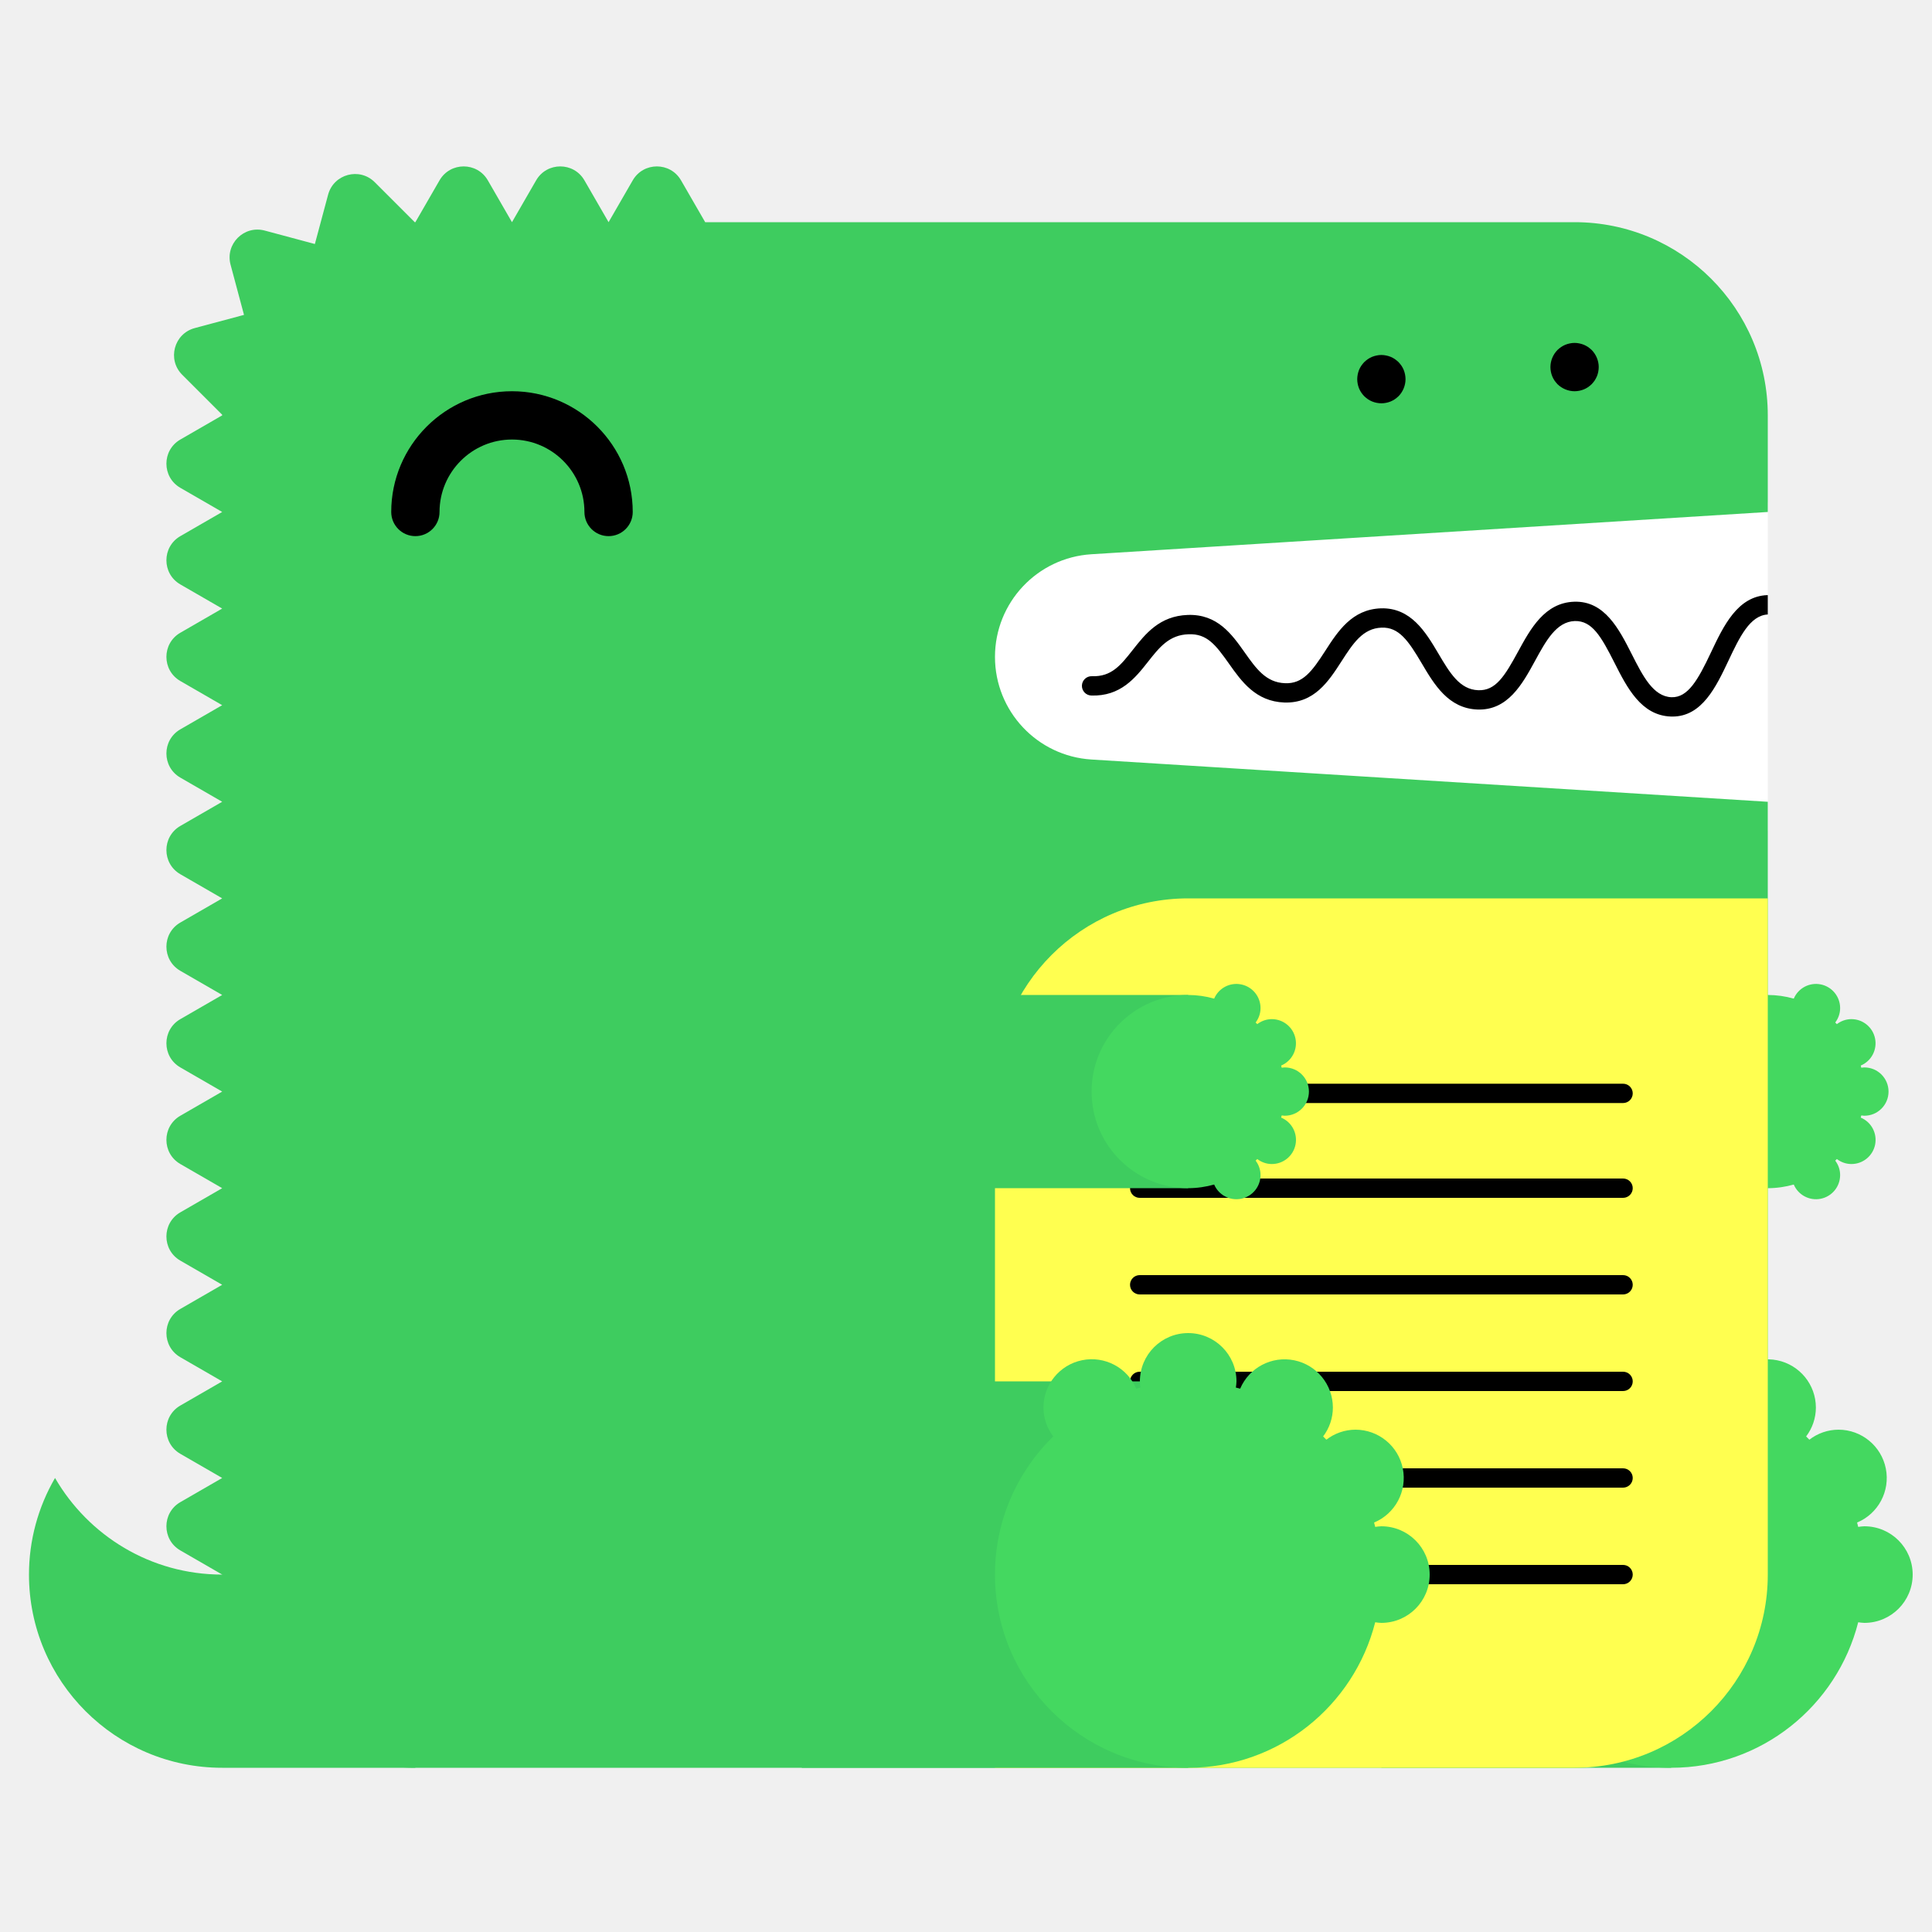
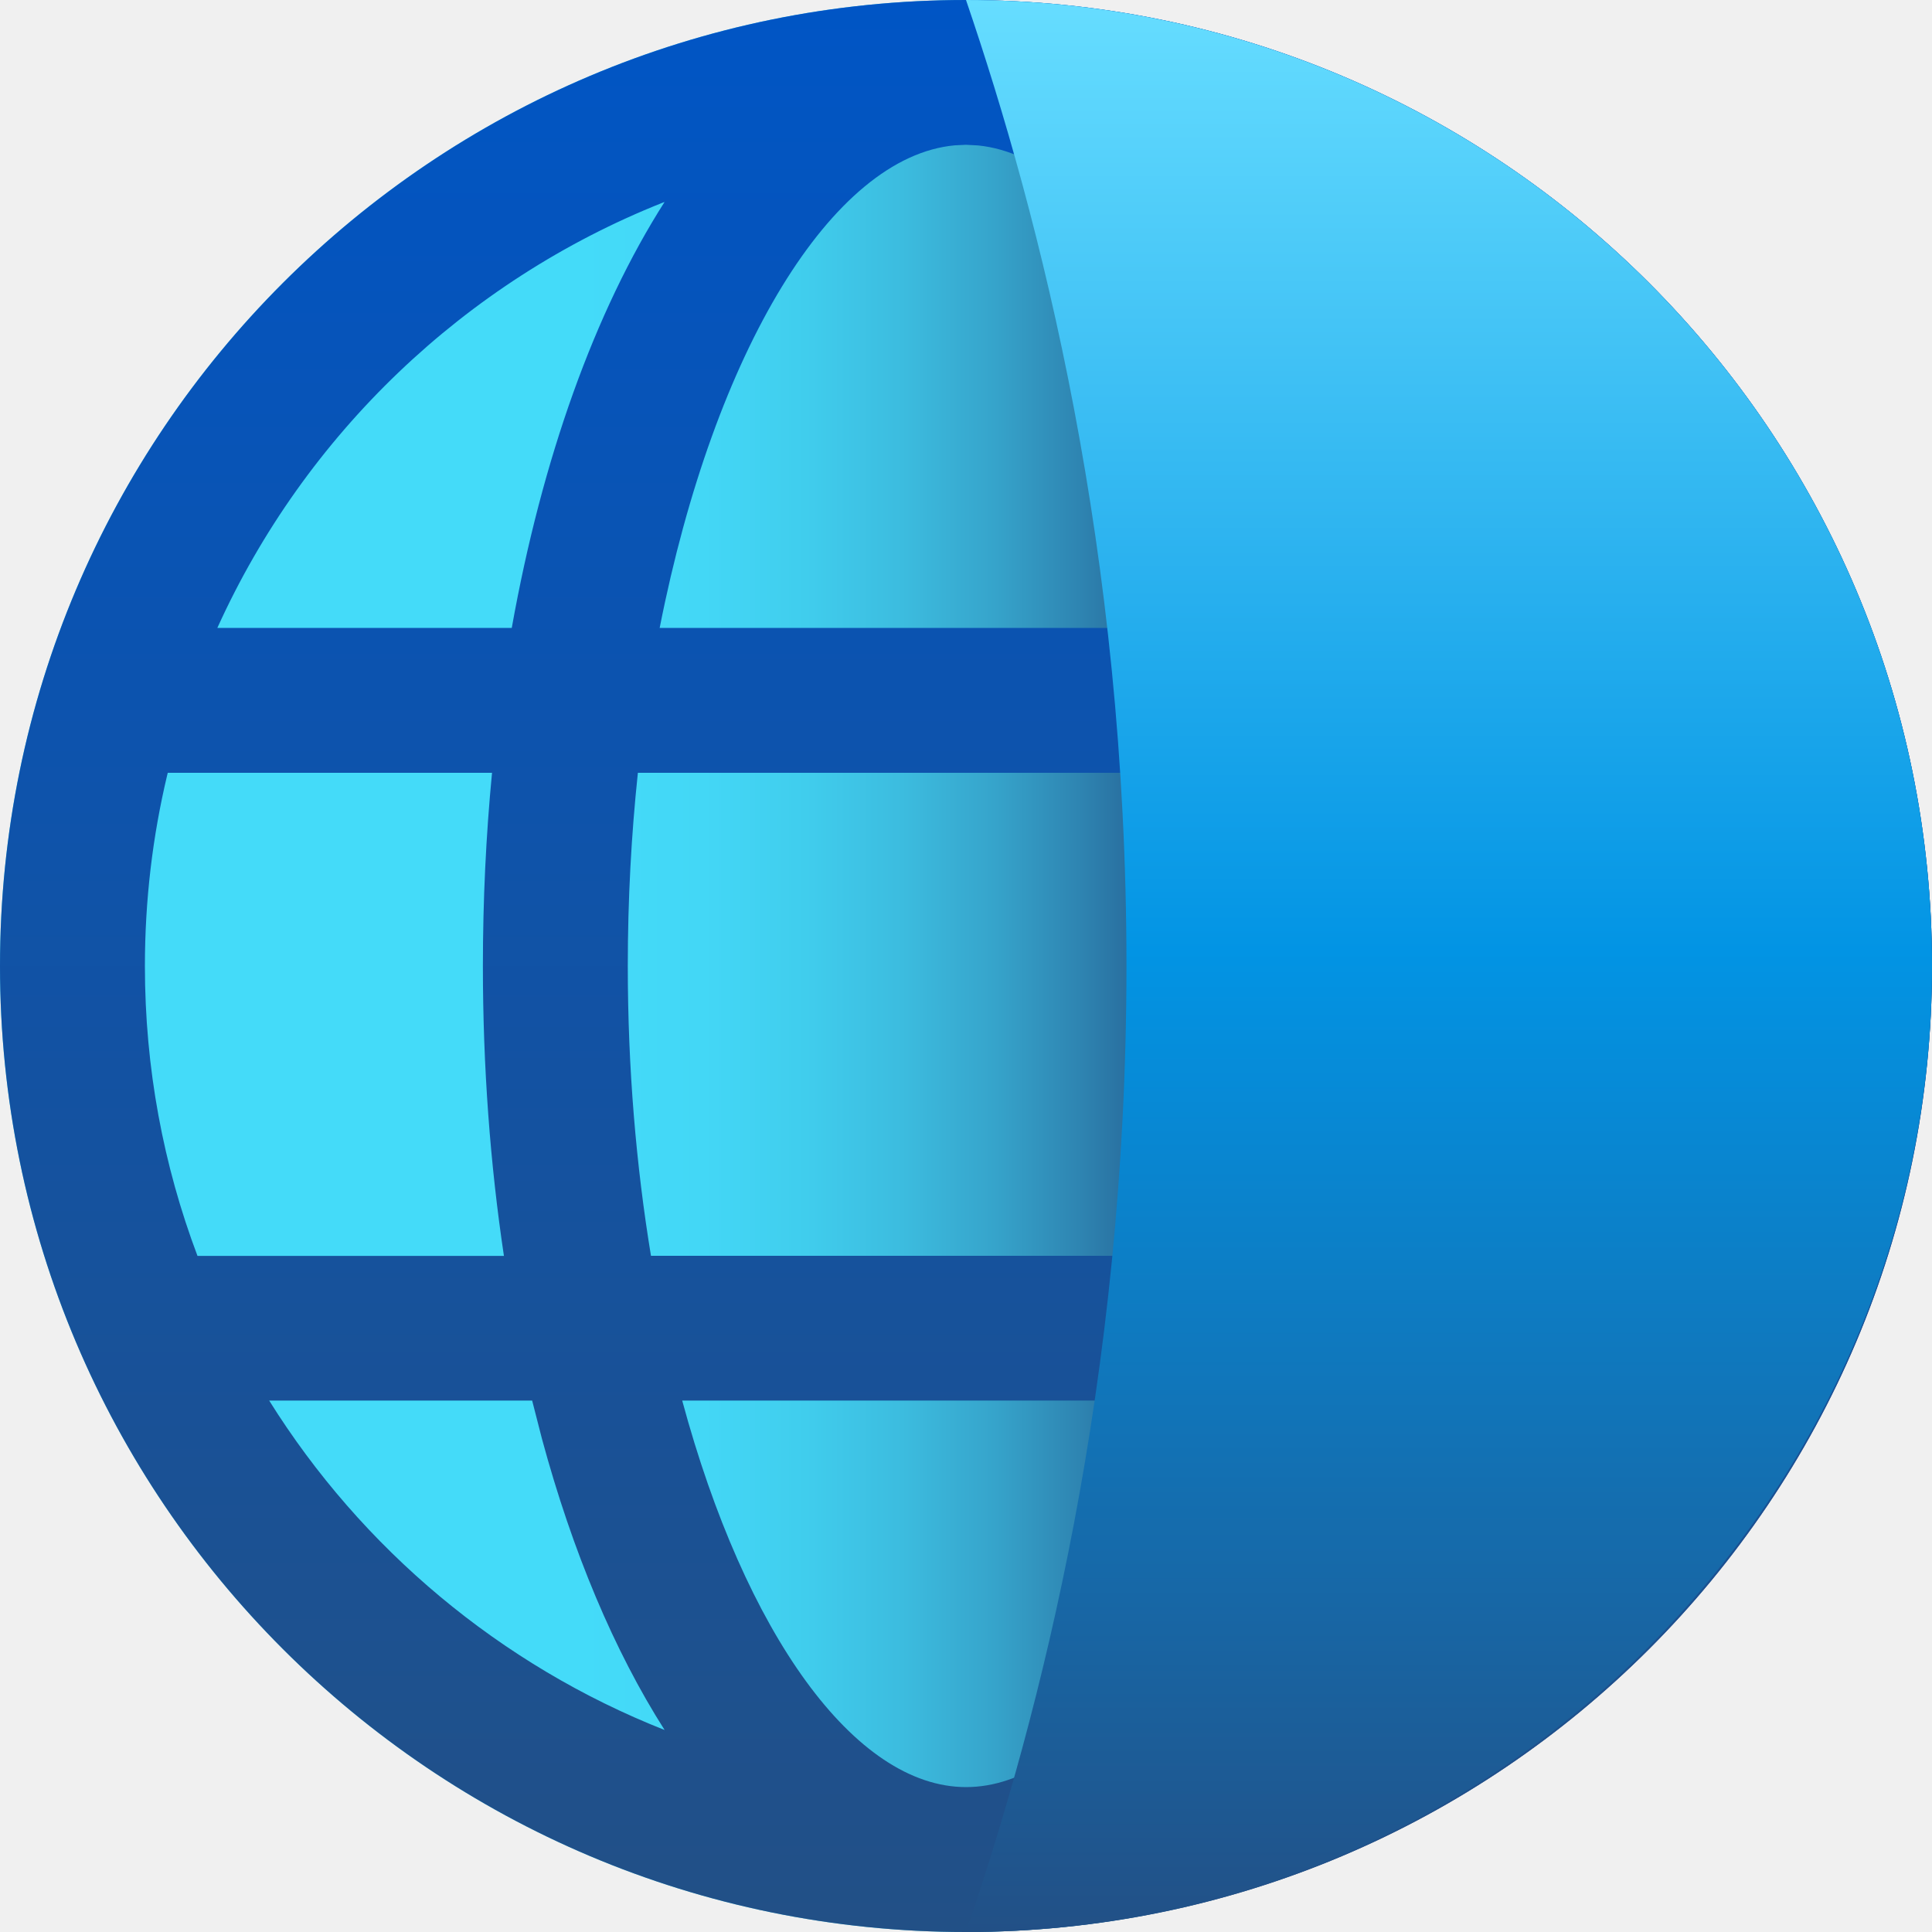
- <svg xmlns="http://www.w3.org/2000/svg" width="200" height="200" viewBox="0 0 200 200">
-   <g fill="none" fill-rule="evenodd">
-     <path fill="#FFF" d="M99 52h84v34H99z" />
-     <path d="M23 163c-7.398 0-13.843-4.027-17.303-10A19.886 19.886 0 0 0 3 163c0 11.046 8.954 20 20 20h20v-20H23z" fill="#3ECC5F" />
-     <path d="M112.98 57.376L183 53V43c0-11.046-8.954-20-20-20H73l-2.5-4.33c-1.112-1.925-3.889-1.925-5 0L63 23l-2.5-4.33c-1.111-1.925-3.889-1.925-5 0L53 23l-2.5-4.33c-1.111-1.925-3.889-1.925-5 0L43 23c-.022 0-.042.003-.065.003l-4.142-4.141c-1.57-1.571-4.252-.853-4.828 1.294l-1.369 5.104-5.192-1.392c-2.148-.575-4.111 1.389-3.535 3.536l1.39 5.193-5.102 1.367c-2.148.576-2.867 3.259-1.296 4.83l4.142 4.142c0 .021-.003.042-.003.064l-4.33 2.5c-1.925 1.111-1.925 3.889 0 5L23 53l-4.33 2.5c-1.925 1.111-1.925 3.889 0 5L23 63l-4.33 2.5c-1.925 1.111-1.925 3.889 0 5L23 73l-4.33 2.5c-1.925 1.111-1.925 3.889 0 5L23 83l-4.33 2.5c-1.925 1.111-1.925 3.889 0 5L23 93l-4.33 2.5c-1.925 1.111-1.925 3.889 0 5L23 103l-4.33 2.5c-1.925 1.111-1.925 3.889 0 5L23 113l-4.33 2.5c-1.925 1.111-1.925 3.889 0 5L23 123l-4.33 2.5c-1.925 1.111-1.925 3.889 0 5L23 133l-4.33 2.5c-1.925 1.111-1.925 3.889 0 5L23 143l-4.33 2.5c-1.925 1.111-1.925 3.889 0 5L23 153l-4.33 2.5c-1.925 1.111-1.925 3.889 0 5L23 163c0 11.046 8.954 20 20 20h120c11.046 0 20-8.954 20-20V83l-70.02-4.376A10.645 10.645 0 0 1 103 68c0-5.621 4.37-10.273 9.98-10.624" fill="#3ECC5F" />
-     <path fill="#3ECC5F" d="M143 183h30v-40h-30z" />
-     <path d="M193 158c-.219 0-.428.037-.639.064-.038-.15-.074-.301-.116-.451A5 5 0 0 0 190.32 148a4.96 4.96 0 0 0-3.016 1.036 26.531 26.531 0 0 0-.335-.336 4.955 4.955 0 0 0 1.011-2.987 5 5 0 0 0-9.599-1.959c-.148-.042-.297-.077-.445-.115.027-.211.064-.42.064-.639a5 5 0 0 0-5-5 5 5 0 0 0-5 5c0 .219.037.428.064.639-.148.038-.297.073-.445.115a4.998 4.998 0 0 0-9.599 1.959c0 1.125.384 2.151 1.011 2.987-3.717 3.632-6.031 8.693-6.031 14.3 0 11.046 8.954 20 20 20 9.339 0 17.16-6.41 19.361-15.064.211.027.42.064.639.064a5 5 0 0 0 5-5 5 5 0 0 0-5-5" fill="#44D860" />
-     <path fill="#3ECC5F" d="M153 123h30v-20h-30z" />
-     <path d="M193 115.5a2.5 2.5 0 1 0 0-5c-.109 0-.214.019-.319.032-.02-.075-.037-.15-.058-.225a2.501 2.501 0 0 0-.963-4.807c-.569 0-1.088.197-1.508.518a6.653 6.653 0 0 0-.168-.168c.314-.417.506-.931.506-1.494a2.5 2.5 0 0 0-4.8-.979A9.987 9.987 0 0 0 183 103c-5.522 0-10 4.478-10 10s4.478 10 10 10c.934 0 1.833-.138 2.69-.377a2.5 2.5 0 0 0 4.8-.979c0-.563-.192-1.077-.506-1.494.057-.055.113-.111.168-.168.42.321.939.518 1.508.518a2.5 2.5 0 0 0 .963-4.807c.021-.074.038-.15.058-.225.105.013.21.032.319.032" fill="#44D860" />
-     <path d="M63 55.5a2.5 2.5 0 0 1-2.5-2.5c0-4.136-3.364-7.5-7.5-7.5s-7.5 3.364-7.5 7.5a2.5 2.5 0 1 1-5 0c0-6.893 5.607-12.5 12.5-12.5S65.5 46.107 65.5 53a2.5 2.5 0 0 1-2.5 2.5" fill="#000" />
-     <path d="M103 183h60c11.046 0 20-8.954 20-20V93h-60c-11.046 0-20 8.954-20 20v70z" fill="#FFFF50" />
-     <path d="M168.02 124h-50.04a1 1 0 1 1 0-2h50.04a1 1 0 1 1 0 2m0 20h-50.04a1 1 0 1 1 0-2h50.04a1 1 0 1 1 0 2m0 20h-50.04a1 1 0 1 1 0-2h50.04a1 1 0 1 1 0 2m0-49.814h-50.04a1 1 0 1 1 0-2h50.04a1 1 0 1 1 0 2m0 19.814h-50.04a1 1 0 1 1 0-2h50.04a1 1 0 1 1 0 2m0 20h-50.04a1 1 0 1 1 0-2h50.04a1 1 0 1 1 0 2M183 61.611c-.012 0-.022-.006-.034-.005-3.09.105-4.552 3.196-5.842 5.923-1.346 2.85-2.387 4.703-4.093 4.647-1.889-.068-2.969-2.202-4.113-4.46-1.314-2.594-2.814-5.536-5.963-5.426-3.046.104-4.513 2.794-5.807 5.167-1.377 2.528-2.314 4.065-4.121 3.994-1.927-.07-2.951-1.805-4.136-3.813-1.321-2.236-2.848-4.75-5.936-4.664-2.994.103-4.465 2.385-5.763 4.4-1.373 2.13-2.335 3.428-4.165 3.351-1.973-.07-2.992-1.51-4.171-3.177-1.324-1.873-2.816-3.993-5.895-3.89-2.928.1-4.399 1.97-5.696 3.618-1.232 1.564-2.194 2.802-4.229 2.724a1 1 0 0 0-.072 2c3.017.101 4.545-1.8 5.872-3.487 1.177-1.496 2.193-2.787 4.193-2.855 1.926-.082 2.829 1.115 4.195 3.045 1.297 1.834 2.769 3.914 5.731 4.021 3.103.104 4.596-2.215 5.918-4.267 1.182-1.834 2.202-3.417 4.15-3.484 1.793-.067 2.769 1.35 4.145 3.681 1.297 2.197 2.766 4.686 5.787 4.796 3.125.108 4.634-2.62 5.949-5.035 1.139-2.088 2.214-4.06 4.119-4.126 1.793-.042 2.728 1.595 4.111 4.33 1.292 2.553 2.757 5.445 5.825 5.556l.169.003c3.064 0 4.518-3.075 5.805-5.794 1.139-2.41 2.217-4.68 4.067-4.773v-2z" fill="#000" />
-     <path fill="#3ECC5F" d="M83 183h40v-40H83z" />
-     <path d="M143 158c-.219 0-.428.037-.639.064-.038-.15-.074-.301-.116-.451A5 5 0 0 0 140.32 148a4.96 4.96 0 0 0-3.016 1.036 26.531 26.531 0 0 0-.335-.336 4.955 4.955 0 0 0 1.011-2.987 5 5 0 0 0-9.599-1.959c-.148-.042-.297-.077-.445-.115.027-.211.064-.42.064-.639a5 5 0 0 0-5-5 5 5 0 0 0-5 5c0 .219.037.428.064.639-.148.038-.297.073-.445.115a4.998 4.998 0 0 0-9.599 1.959c0 1.125.384 2.151 1.011 2.987-3.717 3.632-6.031 8.693-6.031 14.3 0 11.046 8.954 20 20 20 9.339 0 17.16-6.41 19.361-15.064.211.027.42.064.639.064a5 5 0 0 0 5-5 5 5 0 0 0-5-5" fill="#44D860" />
-     <path fill="#3ECC5F" d="M83 123h40v-20H83z" />
-     <path d="M133 115.5a2.5 2.5 0 1 0 0-5c-.109 0-.214.019-.319.032-.02-.075-.037-.15-.058-.225a2.501 2.501 0 0 0-.963-4.807c-.569 0-1.088.197-1.508.518a6.653 6.653 0 0 0-.168-.168c.314-.417.506-.931.506-1.494a2.5 2.5 0 0 0-4.8-.979A9.987 9.987 0 0 0 123 103c-5.522 0-10 4.478-10 10s4.478 10 10 10c.934 0 1.833-.138 2.69-.377a2.5 2.5 0 0 0 4.8-.979c0-.563-.192-1.077-.506-1.494.057-.055.113-.111.168-.168.42.321.939.518 1.508.518a2.5 2.5 0 0 0 .963-4.807c.021-.074.038-.15.058-.225.105.013.21.032.319.032" fill="#44D860" />
-     <path d="M143 41.75c-.16 0-.33-.02-.49-.05a2.52 2.52 0 0 1-.47-.14c-.15-.06-.29-.14-.431-.23-.13-.09-.259-.2-.38-.31-.109-.12-.219-.24-.309-.38s-.17-.28-.231-.43a2.619 2.619 0 0 1-.189-.96c0-.16.02-.33.05-.49.03-.16.08-.31.139-.47.061-.15.141-.29.231-.43.09-.13.2-.26.309-.38.121-.11.25-.22.38-.31.141-.09.281-.17.431-.23.149-.06.31-.11.47-.14.32-.07.65-.07.98 0 .159.03.32.08.47.14.149.06.29.14.43.23.13.09.259.2.38.31.11.12.22.25.31.38.09.14.17.28.23.43.06.16.11.31.14.47.029.16.05.33.05.49 0 .66-.271 1.31-.73 1.77-.121.11-.25.22-.38.31-.14.09-.281.17-.43.23a2.565 2.565 0 0 1-.96.19m20-1.25c-.66 0-1.3-.27-1.771-.73a3.802 3.802 0 0 1-.309-.38c-.09-.14-.17-.28-.231-.43a2.619 2.619 0 0 1-.189-.96c0-.66.27-1.3.729-1.77.121-.11.25-.22.38-.31.141-.09.281-.17.431-.23.149-.06.31-.11.47-.14.32-.07.66-.07.98 0 .159.03.32.08.47.14.149.06.29.14.43.23.13.09.259.2.38.31.459.47.73 1.11.73 1.77 0 .16-.021.33-.05.49-.03.16-.08.32-.14.47-.07.15-.14.29-.23.43-.09.13-.2.26-.31.38-.121.11-.25.22-.38.31-.14.09-.281.17-.43.23a2.565 2.565 0 0 1-.96.19" fill="#000" />
-   </g>
+ <svg xmlns="http://www.w3.org/2000/svg" id="uuid-f52009a1-f592-4dee-ae49-35f96786cd51" width="18" height="18" viewBox="0 0 18 18">
+   <defs>
+     <linearGradient id="uuid-798f5406-4b1d-4b30-8961-96541b064b77" x1="0" y1="9" x2="12.076" y2="9" gradientUnits="userSpaceOnUse">
+       <stop offset=".446" stop-color="#44dbf9" />
+       <stop offset=".543" stop-color="#43d7f6" />
+       <stop offset=".622" stop-color="#40cded" />
+       <stop offset=".696" stop-color="#3cbcdf" />
+       <stop offset=".767" stop-color="#36a4cb" />
+       <stop offset=".834" stop-color="#2e84b1" />
+       <stop offset=".899" stop-color="#255f92" />
+       <stop offset=".922" stop-color="#225086" />
+     </linearGradient>
+     <linearGradient id="uuid-eb9e626c-c10c-4ce4-8c0b-fc6edc426ceb" x1="9" y1="18" x2="9" y2="0" gradientUnits="userSpaceOnUse">
+       <stop offset="0" stop-color="#225086" />
+       <stop offset="1" stop-color="#0055c5" />
+     </linearGradient>
+     <linearGradient id="uuid-6a5304a5-05a9-4c37-ba49-f088c182d3ce" x1="13.5" y1="18" x2="13.5" y2="0" gradientUnits="userSpaceOnUse">
+       <stop offset="0" stop-color="#225086" />
+       <stop offset=".508" stop-color="#0294e4" />
+       <stop offset="1" stop-color="#6df" />
+     </linearGradient>
+   </defs>
+   <circle cx="9" cy="9" r="9" fill="url(#uuid-798f5406-4b1d-4b30-8961-96541b064b77)" stroke-width="0" />
+   <path d="m9,0C13.971,0,18,4.029,18,9s-4.029,9-9,9S0,13.971,0,9,4.029,0,9,0Zm2.645,13.049h-5.289c.587,2.172,1.607,3.601,2.645,3.601s2.058-1.429,2.645-3.601Zm-6.687,0h-2.45c.862,1.379,2.152,2.464,3.684,3.069-.47-.738-.858-1.661-1.143-2.714l-.091-.355Zm10.534,0h-2.45c-.291,1.2-.712,2.249-1.235,3.069,1.437-.567,2.661-1.556,3.519-2.814l.167-.255ZM4.585,7.2H1.563l-.004.016c-.137.573-.209,1.17-.209,1.785,0,.95.173,1.86.49,2.7h2.855c-.128-.854-.196-1.762-.196-2.7,0-.616.029-1.218.085-1.8Zm7.472,0h-6.114c-.061.576-.094,1.179-.094,1.8,0,.953.078,1.863.216,2.7h5.87c.138-.837.216-1.746.216-2.7,0-.621-.033-1.224-.094-1.8Zm4.38,0h-3.022c.056.583.085,1.186.085,1.801,0,.938-.068,1.845-.196,2.699h2.855c.317-.839.49-1.749.49-2.699,0-.62-.074-1.223-.213-1.801ZM6.193,1.881l-.021.008c-1.842.733-3.332,2.161-4.147,3.961h2.743c.282-1.577.774-2.95,1.424-3.969Zm2.807-.532l-.104.005c-1.139.104-2.239,1.906-2.75,4.496h5.707c-.51-2.583-1.605-4.381-2.74-4.495l-.114-.006Zm2.808.532l.096.157c.602,1.001,1.059,2.315,1.327,3.813h2.743c-.778-1.72-2.174-3.101-3.904-3.86l-.262-.109Z" fill="url(#uuid-eb9e626c-c10c-4ce4-8c0b-fc6edc426ceb)" stroke-width="0" />
+   <path d="m9,0c.691,2.022,1.495,5.137,1.495,9s-.804,6.978-1.495,9c4.937,0,9-4.063,9-9C18,4.029,13.971,0,9,0Z" fill="url(#uuid-6a5304a5-05a9-4c37-ba49-f088c182d3ce)" stroke-width="0" />
</svg>
